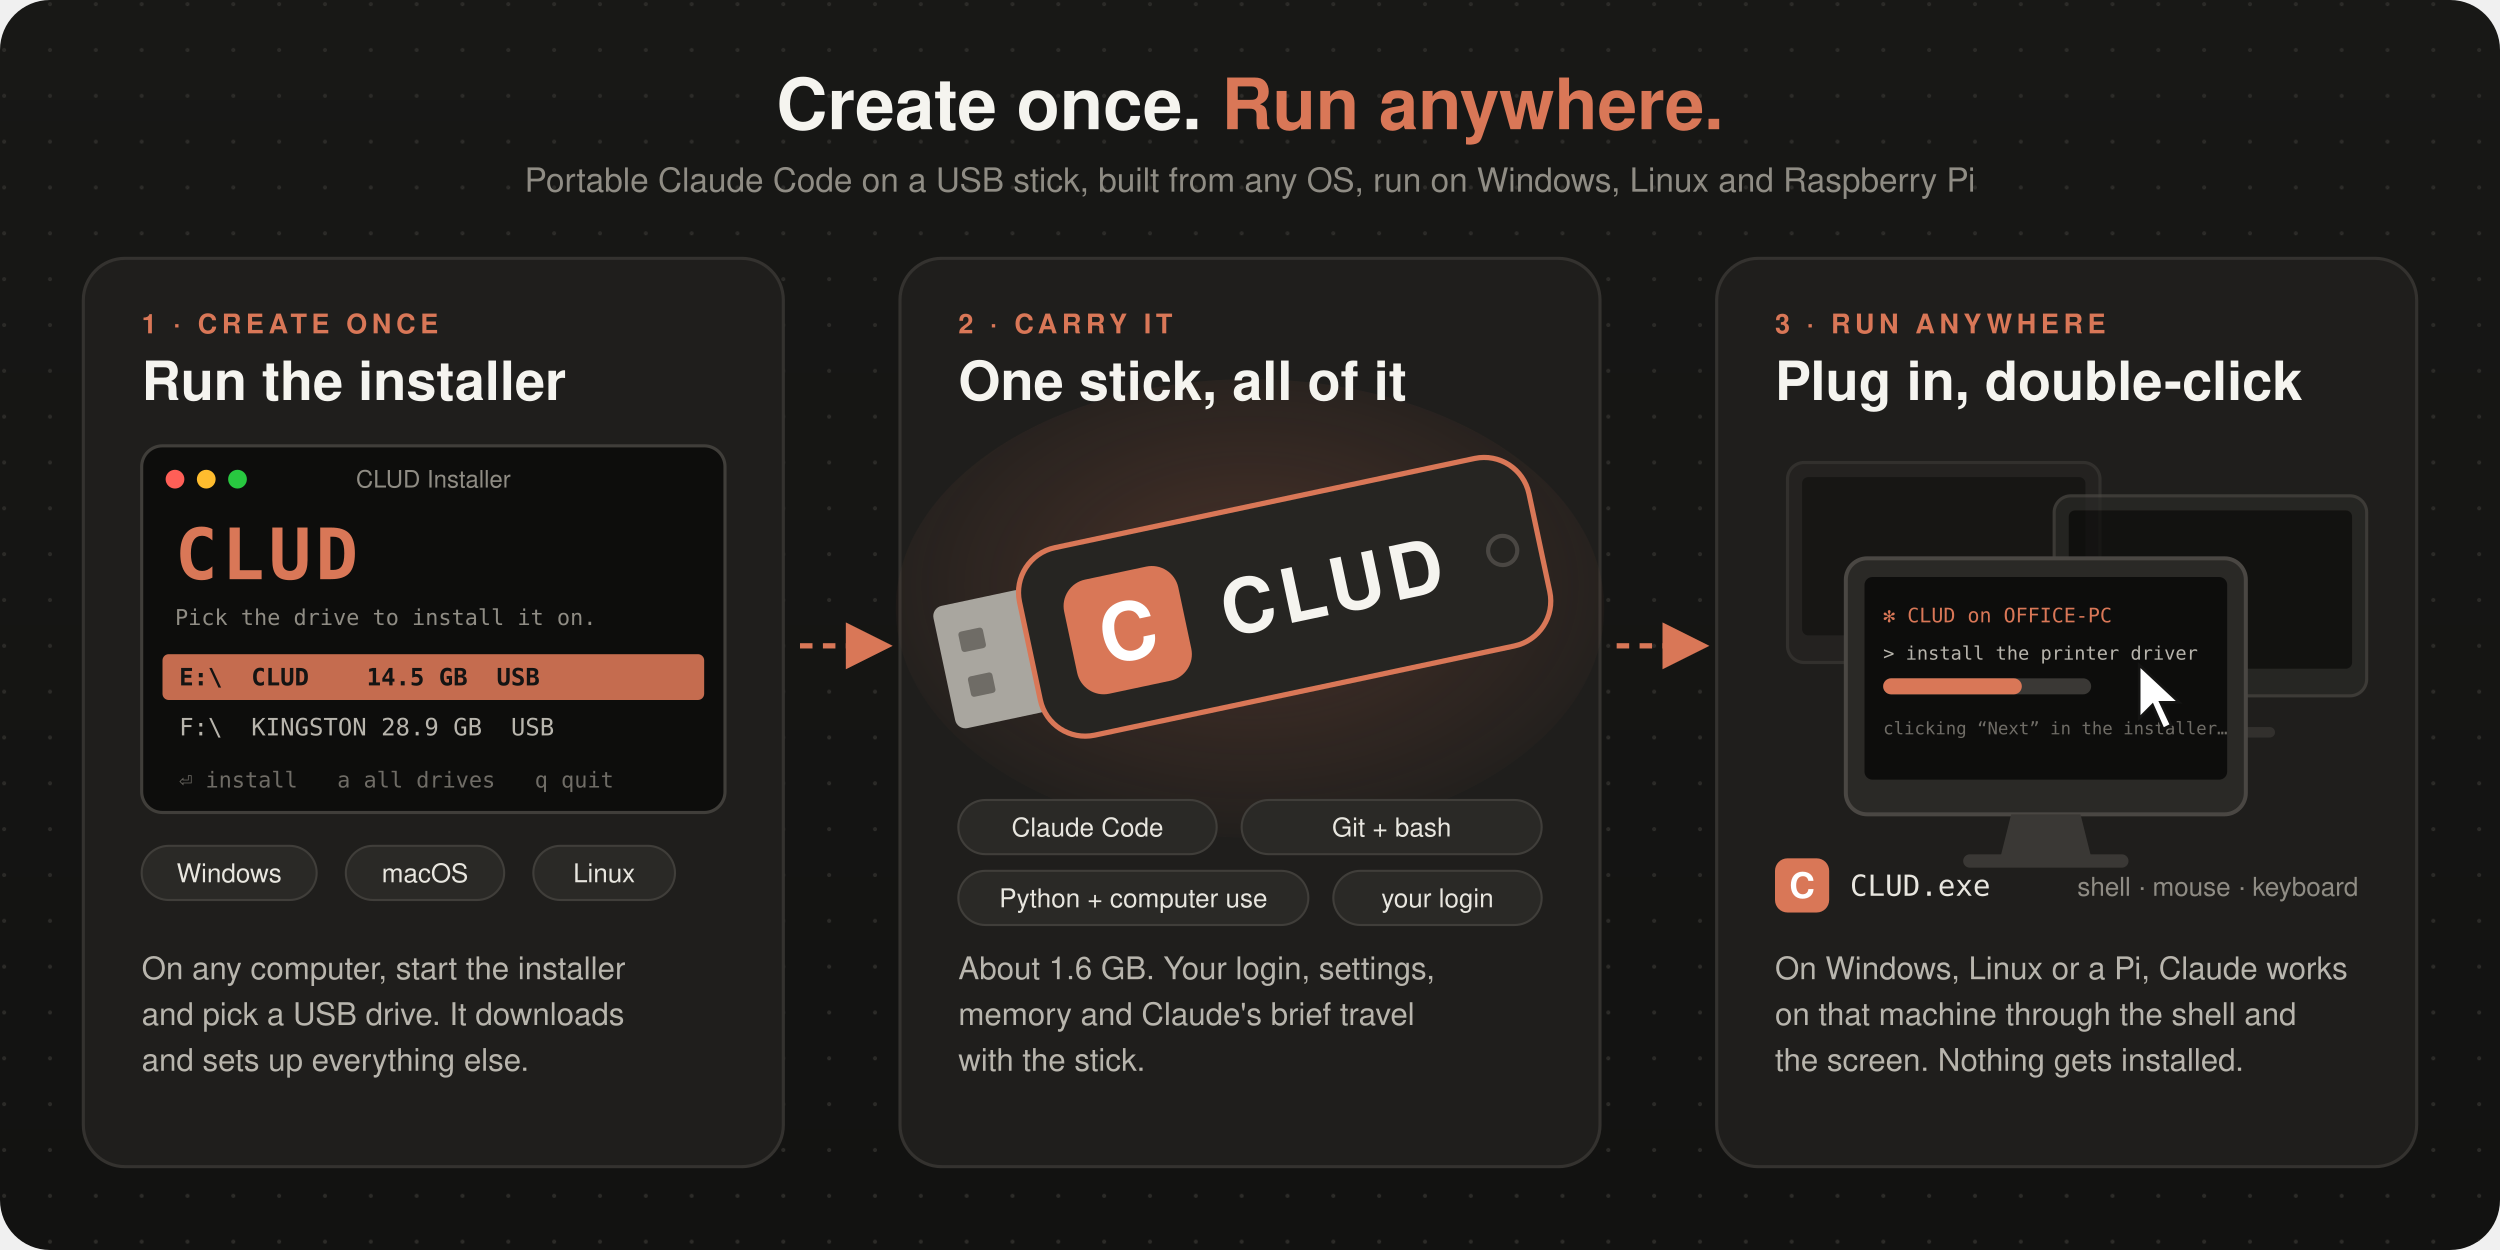
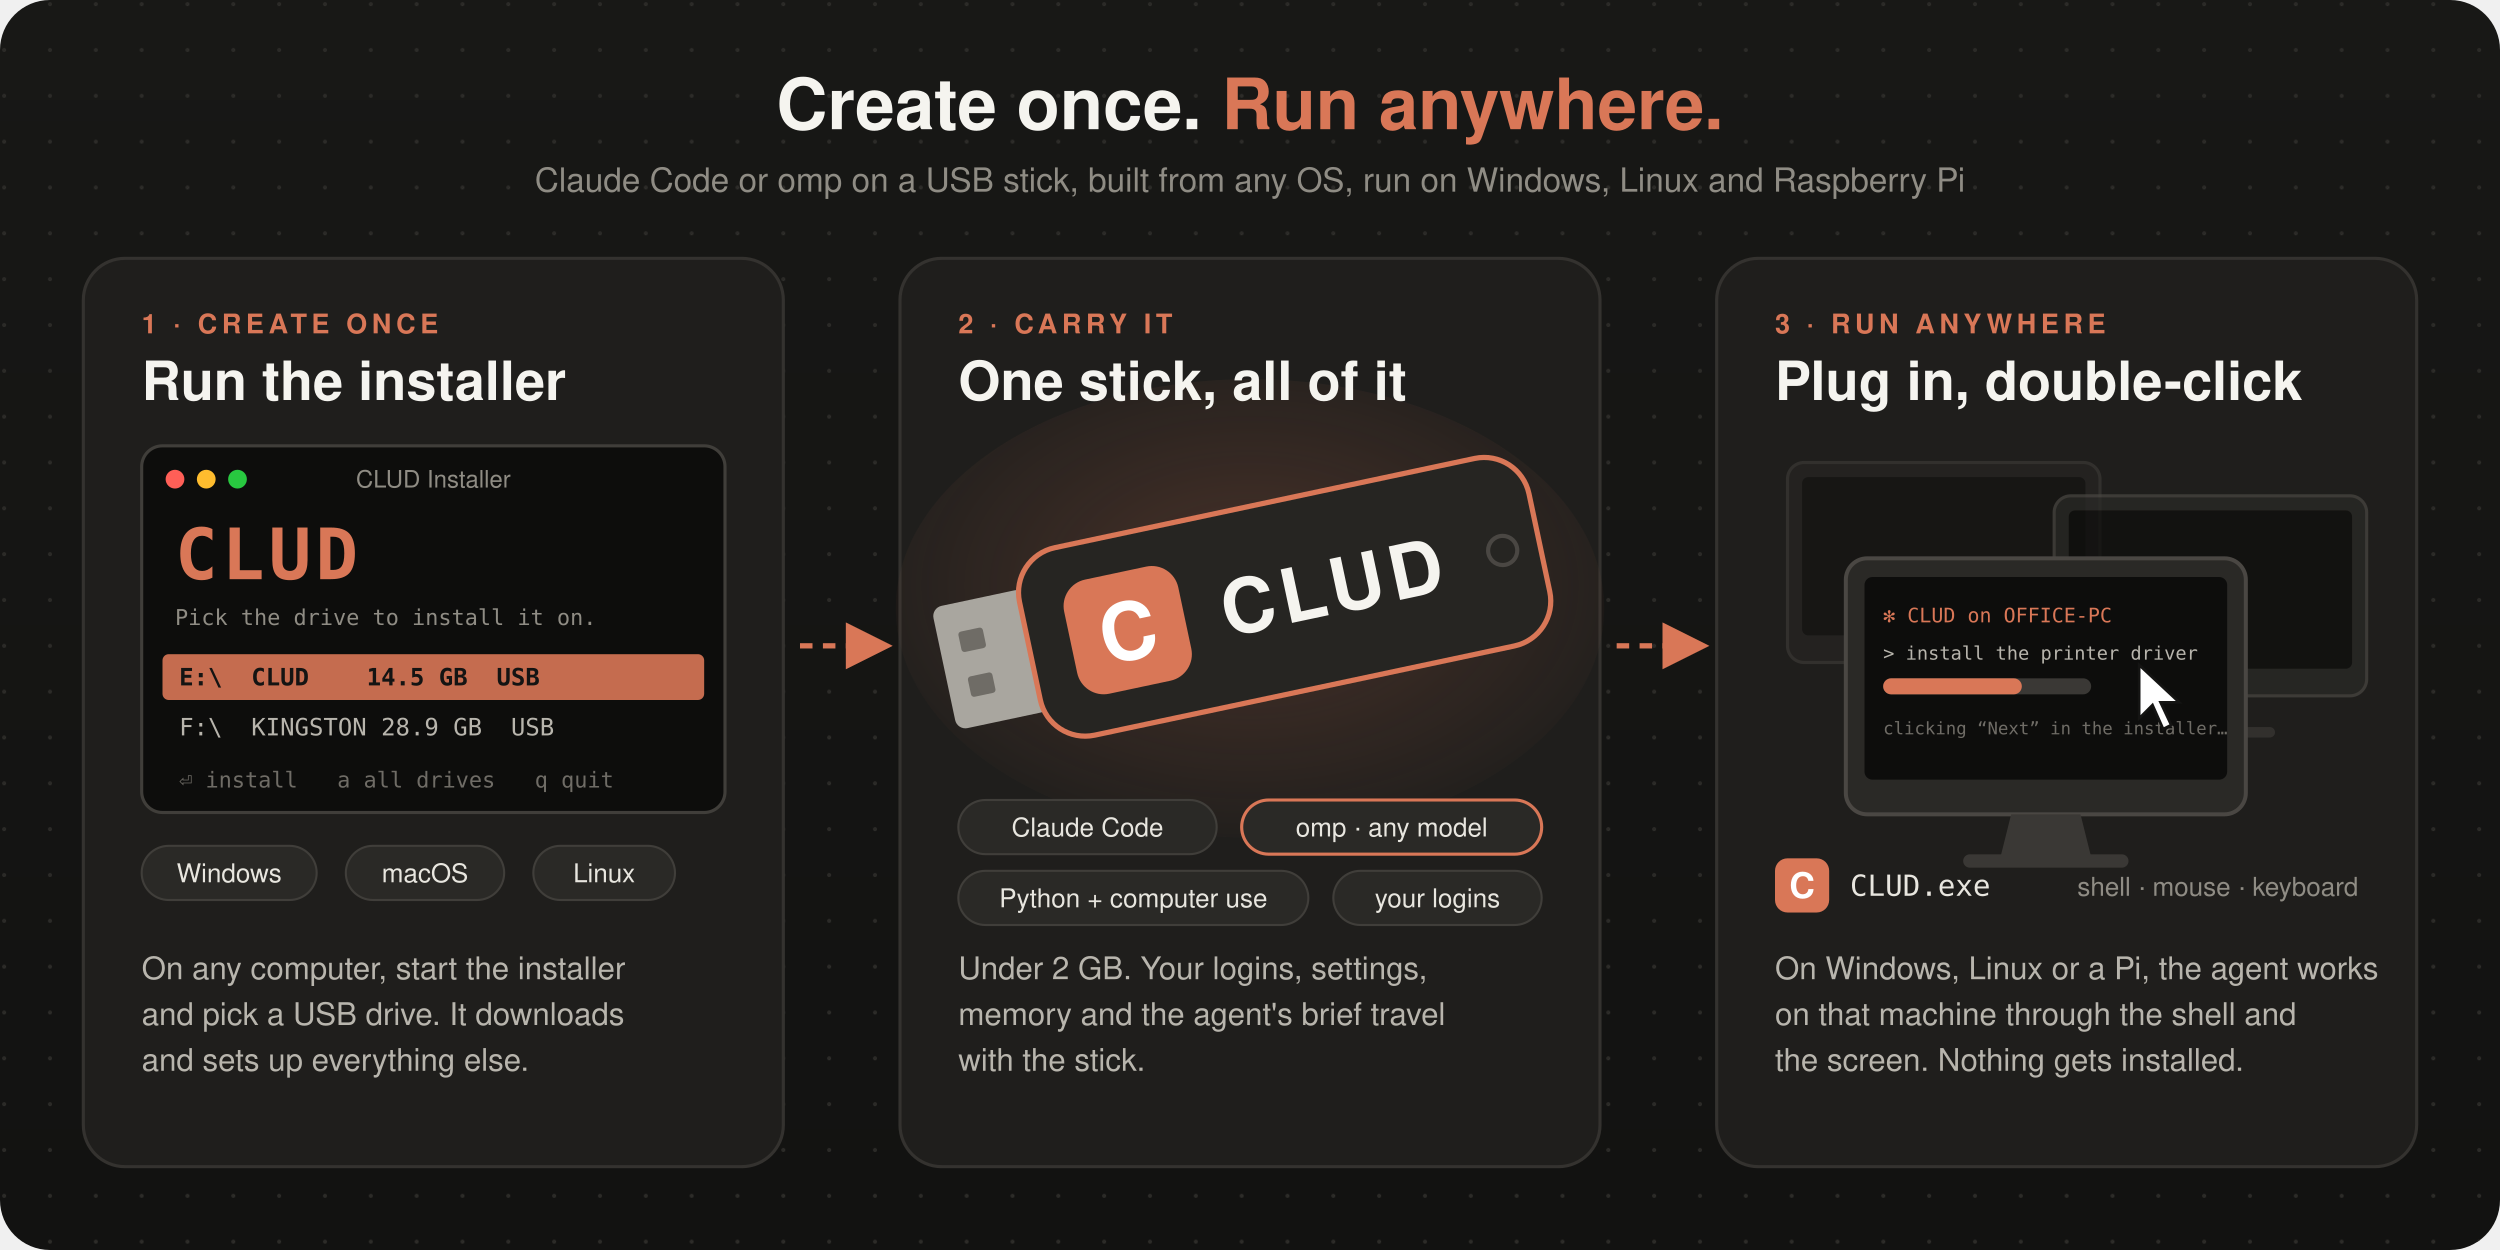
<svg xmlns="http://www.w3.org/2000/svg" viewBox="0 0 1200 600" width="1200" height="600" role="img" aria-labelledby="t d">
  <defs>
    <style>
      .sans { font-family: "Segoe UI", -apple-system, BlinkMacSystemFont, "Helvetica Neue", Helvetica, Arial, sans-serif; }
      .pre { white-space: pre; }
      .mono { font-family: "Cascadia Mono", Consolas, "SF Mono", Menlo, "DejaVu Sans Mono", monospace; }
      .card { fill: #1F1E1C; stroke: #34322F; stroke-width: 1.5; }
      .step { font-size: 13px; font-weight: 700; letter-spacing: 2.2px; fill: #D97757; }
      .head { font-size: 26px; font-weight: 700; fill: #F5F4EF; }
      .cap { font-size: 15px; fill: #B8B5AD; }
      .chip { fill: #2A2926; stroke: #403E3A; stroke-width: 1; }
      .chiptext { font-size: 12.5px; fill: #E8E6DF; }
      .screen { fill: #0D0D0C; stroke: #403E3A; stroke-width: 1.5; }
    </style>
    <radialGradient id="glow" cx="50%" cy="45%" r="60%">
      <stop offset="0" stop-color="#D97757" stop-opacity="0.22" />
      <stop offset="1" stop-color="#D97757" stop-opacity="0" />
    </radialGradient>
    <linearGradient id="bg" x1="0" y1="0" x2="0" y2="1">
      <stop offset="0" stop-color="#181816" />
      <stop offset="1" stop-color="#121211" />
    </linearGradient>
    <pattern id="dots" width="22" height="22" patternUnits="userSpaceOnUse">
      <circle cx="2" cy="2" r="1" fill="#2B2A27" />
    </pattern>
    <marker id="arrow" viewBox="0 0 10 10" refX="8" refY="5" markerWidth="9" markerHeight="9" orient="auto">
      <path d="M0,0 L10,5 L0,10 z" fill="#D97757" />
    </marker>
    <g id="monitor">
      <rect x="0" y="0" width="150" height="96" rx="8" fill="#2A2926" stroke="#4A4743" stroke-width="1.5" />
      <rect x="7" y="7" width="136" height="76" rx="3" fill="#0D0D0C" />
      <path d="M62,96 L58,112 L92,112 L88,96 z" fill="#3A3835" />
      <rect x="44" y="111" width="62" height="5" rx="2.5" fill="#3A3835" />
    </g>
  </defs>
  <rect width="1200" height="600" rx="24" fill="url(#bg)" />
  <rect width="1200" height="600" rx="24" fill="url(#dots)" />
  <text x="600" y="62" text-anchor="middle" class="sans" font-size="34" font-weight="800" fill="#F5F4EF">Create once. <tspan fill="#D97757">Run anywhere.</tspan>
  </text>
-   <text x="600" y="92" text-anchor="middle" class="sans" font-size="16" fill="#8F8C84">Portable Claude Code on a USB stick, built from any OS, run on Windows, Linux and Raspberry Pi</text>
+   <text x="600" y="92" text-anchor="middle" class="sans" font-size="16" fill="#8F8C84">Claude Code or omp on a USB stick, built from any OS, run on Windows, Linux and Raspberry Pi</text>
  <rect x="40" y="124" width="336" height="436" rx="20" class="card" />
  <text x="68" y="160" class="sans step">1 · CREATE ONCE</text>
  <text x="68" y="192" class="sans head">Run the installer</text>
  <rect x="68" y="214" width="280" height="176" rx="10" class="screen" />
  <circle cx="84" cy="230" r="4.5" fill="#FF5F57" />
  <circle cx="99" cy="230" r="4.5" fill="#FEBC2E" />
  <circle cx="114" cy="230" r="4.5" fill="#28C840" />
  <text x="208" y="234" text-anchor="middle" class="sans" font-size="11.5" fill="#8F8C84">CLUD Installer</text>
  <text x="84" y="278" class="mono" font-size="34" font-weight="900" fill="#D97757" letter-spacing="2">CLUD</text>
  <text x="84" y="300" class="mono" font-size="10.5" fill="#8F8C84">Pick the drive to install it on.</text>
  <rect x="78" y="314" width="260" height="22" rx="3" fill="#D97757" fill-opacity="0.9" />
  <text x="86" y="329" xml:space="preserve" class="mono pre" font-size="11.5" font-weight="700" fill="#141413">E:\  CLUD    14.5 GB  USB</text>
  <text x="86" y="353" xml:space="preserve" class="mono pre" font-size="11.5" fill="#B8B5AD">F:\  KINGSTON 28.9 GB  USB</text>
  <text x="86" y="378" xml:space="preserve" class="mono pre" font-size="10.5" fill="#6F6C66">⏎ install   a all drives   q quit</text>
  <rect x="68" y="406" width="84" height="26" rx="13" class="chip" />
  <text x="110" y="423.5" text-anchor="middle" class="sans chiptext">Windows</text>
  <rect x="166" y="406" width="76" height="26" rx="13" class="chip" />
  <text x="204" y="423.5" text-anchor="middle" class="sans chiptext">macOS</text>
  <rect x="256" y="406" width="68" height="26" rx="13" class="chip" />
  <text x="290" y="423.5" text-anchor="middle" class="sans chiptext">Linux</text>
  <text x="68" y="470" class="sans cap">On any computer, start the installer</text>
  <text x="68" y="492" class="sans cap">and pick a USB drive. It downloads</text>
  <text x="68" y="514" class="sans cap">and sets up everything else.</text>
  <path d="M384,310 C404,310 404,310 424,310" stroke="#D97757" stroke-width="2.5" fill="none" stroke-dasharray="6 5" marker-end="url(#arrow)" />
  <rect x="432" y="124" width="336" height="436" rx="20" class="card" />
  <ellipse cx="600" cy="292" rx="170" ry="110" fill="url(#glow)" />
  <text x="460" y="160" class="sans step">2 · CARRY IT</text>
  <text x="460" y="192" class="sans head">One stick, all of it</text>
  <g transform="translate(600 290) rotate(-12)">
    <rect x="-150" y="-30" width="46" height="60" rx="5" fill="#A9A69F" />
    <rect x="-140" y="-16" width="12" height="10" rx="1.5" fill="#6F6C66" />
    <rect x="-140" y="6" width="12" height="10" rx="1.5" fill="#6F6C66" />
    <rect x="-108" y="-46" width="250" height="92" rx="22" fill="#262522" stroke="#D97757" stroke-width="2.5" />
    <rect x="-88" y="-28" width="56" height="56" rx="13" fill="#D97757" />
    <text x="-60" y="14" text-anchor="middle" class="sans" font-size="38" font-weight="900" fill="#FFFFFF">C</text>
    <text x="-14" y="13" class="sans" font-size="36" font-weight="800" fill="#F5F4EF" letter-spacing="3">CLUD</text>
    <circle cx="124" cy="0" r="7" fill="none" stroke="#4A4743" stroke-width="2" />
  </g>
  <rect x="460" y="384" width="124" height="26" rx="13" class="chip" />
  <text x="522" y="401.5" text-anchor="middle" class="sans chiptext">Claude Code</text>
-   <rect x="596" y="384" width="144" height="26" rx="13" class="chip" />
-   <text x="668" y="401.5" text-anchor="middle" class="sans chiptext">Git + bash</text>
+   <rect x="596" y="384" width="144" height="26" rx="13" class="chip" style="stroke:#D97757;stroke-width:1.5" />
+   <text x="668" y="401.5" text-anchor="middle" class="sans chiptext">omp · any model</text>
  <rect x="460" y="418" width="168" height="26" rx="13" class="chip" />
  <text x="544" y="435.5" text-anchor="middle" class="sans chiptext">Python + computer use</text>
-   <rect x="640" y="418" width="100" height="26" rx="13" class="chip" stroke="#D97757" />
-   <text x="690" y="435.5" text-anchor="middle" class="sans chiptext">your login</text>
-   <text x="460" y="470" class="sans cap">About 1.6 GB. Your login, settings,</text>
-   <text x="460" y="492" class="sans cap">memory and Claude's brief travel</text>
+   <rect x="640" y="418" width="100" height="26" rx="13" class="chip" />
+   <text x="690" y="435.5" text-anchor="middle" class="sans chiptext">your logins</text>
+   <text x="460" y="470" class="sans cap">Under 2 GB. Your logins, settings,</text>
+   <text x="460" y="492" class="sans cap">memory and the agent's brief travel</text>
  <text x="460" y="514" class="sans cap">with the stick.</text>
  <path d="M776,310 C796,310 796,310 816,310" stroke="#D97757" stroke-width="2.5" fill="none" stroke-dasharray="6 5" marker-end="url(#arrow)" />
  <rect x="824" y="124" width="336" height="436" rx="20" class="card" />
  <text x="852" y="160" class="sans step">3 · RUN ANYWHERE</text>
  <text x="852" y="192" class="sans head">Plug in, double-click</text>
  <g opacity="0.45">
    <use href="#monitor" x="858" y="222" />
  </g>
  <g opacity="0.7">
    <use href="#monitor" x="986" y="238" />
  </g>
  <g transform="translate(886 268) scale(1.28)">
    <use href="#monitor" />
    <text x="14" y="24" class="mono" font-size="7.5" fill="#D97757">✻ CLUD on OFFICE-PC</text>
    <text x="14" y="38" class="mono" font-size="7" fill="#B8B5AD">&gt; install the printer driver</text>
    <rect x="14" y="45" width="78" height="6" rx="3" fill="#3A3835" />
    <rect x="14" y="45" width="52" height="6" rx="3" fill="#D97757" />
    <text x="14" y="66" class="mono" font-size="6.5" fill="#6F6C66">clicking “Next” in the installer…</text>
    <path d="M110,40 L110,60 L115,55 L119,64 L122,62.5 L118,54 L125,54 z" fill="#FFFFFF" stroke="#141413" stroke-width="1" />
  </g>
  <g transform="translate(852 412)">
    <rect width="26" height="26" rx="6" fill="#D97757" />
    <text x="13" y="19" text-anchor="middle" class="sans" font-size="17" font-weight="900" fill="#FFFFFF">C</text>
    <text x="36" y="18" class="mono" font-size="14" fill="#E8E6DF">CLUD.exe</text>
  </g>
  <text x="1132" y="430" text-anchor="end" class="sans" font-size="12.5" fill="#8F8C84">shell · mouse · keyboard</text>
-   <text x="852" y="470" class="sans cap">On Windows, Linux or a Pi, Claude works</text>
+   <text x="852" y="470" class="sans cap">On Windows, Linux or a Pi, the agent works</text>
  <text x="852" y="492" class="sans cap">on that machine through the shell and</text>
  <text x="852" y="514" class="sans cap">the screen. Nothing gets installed.</text>
</svg>
